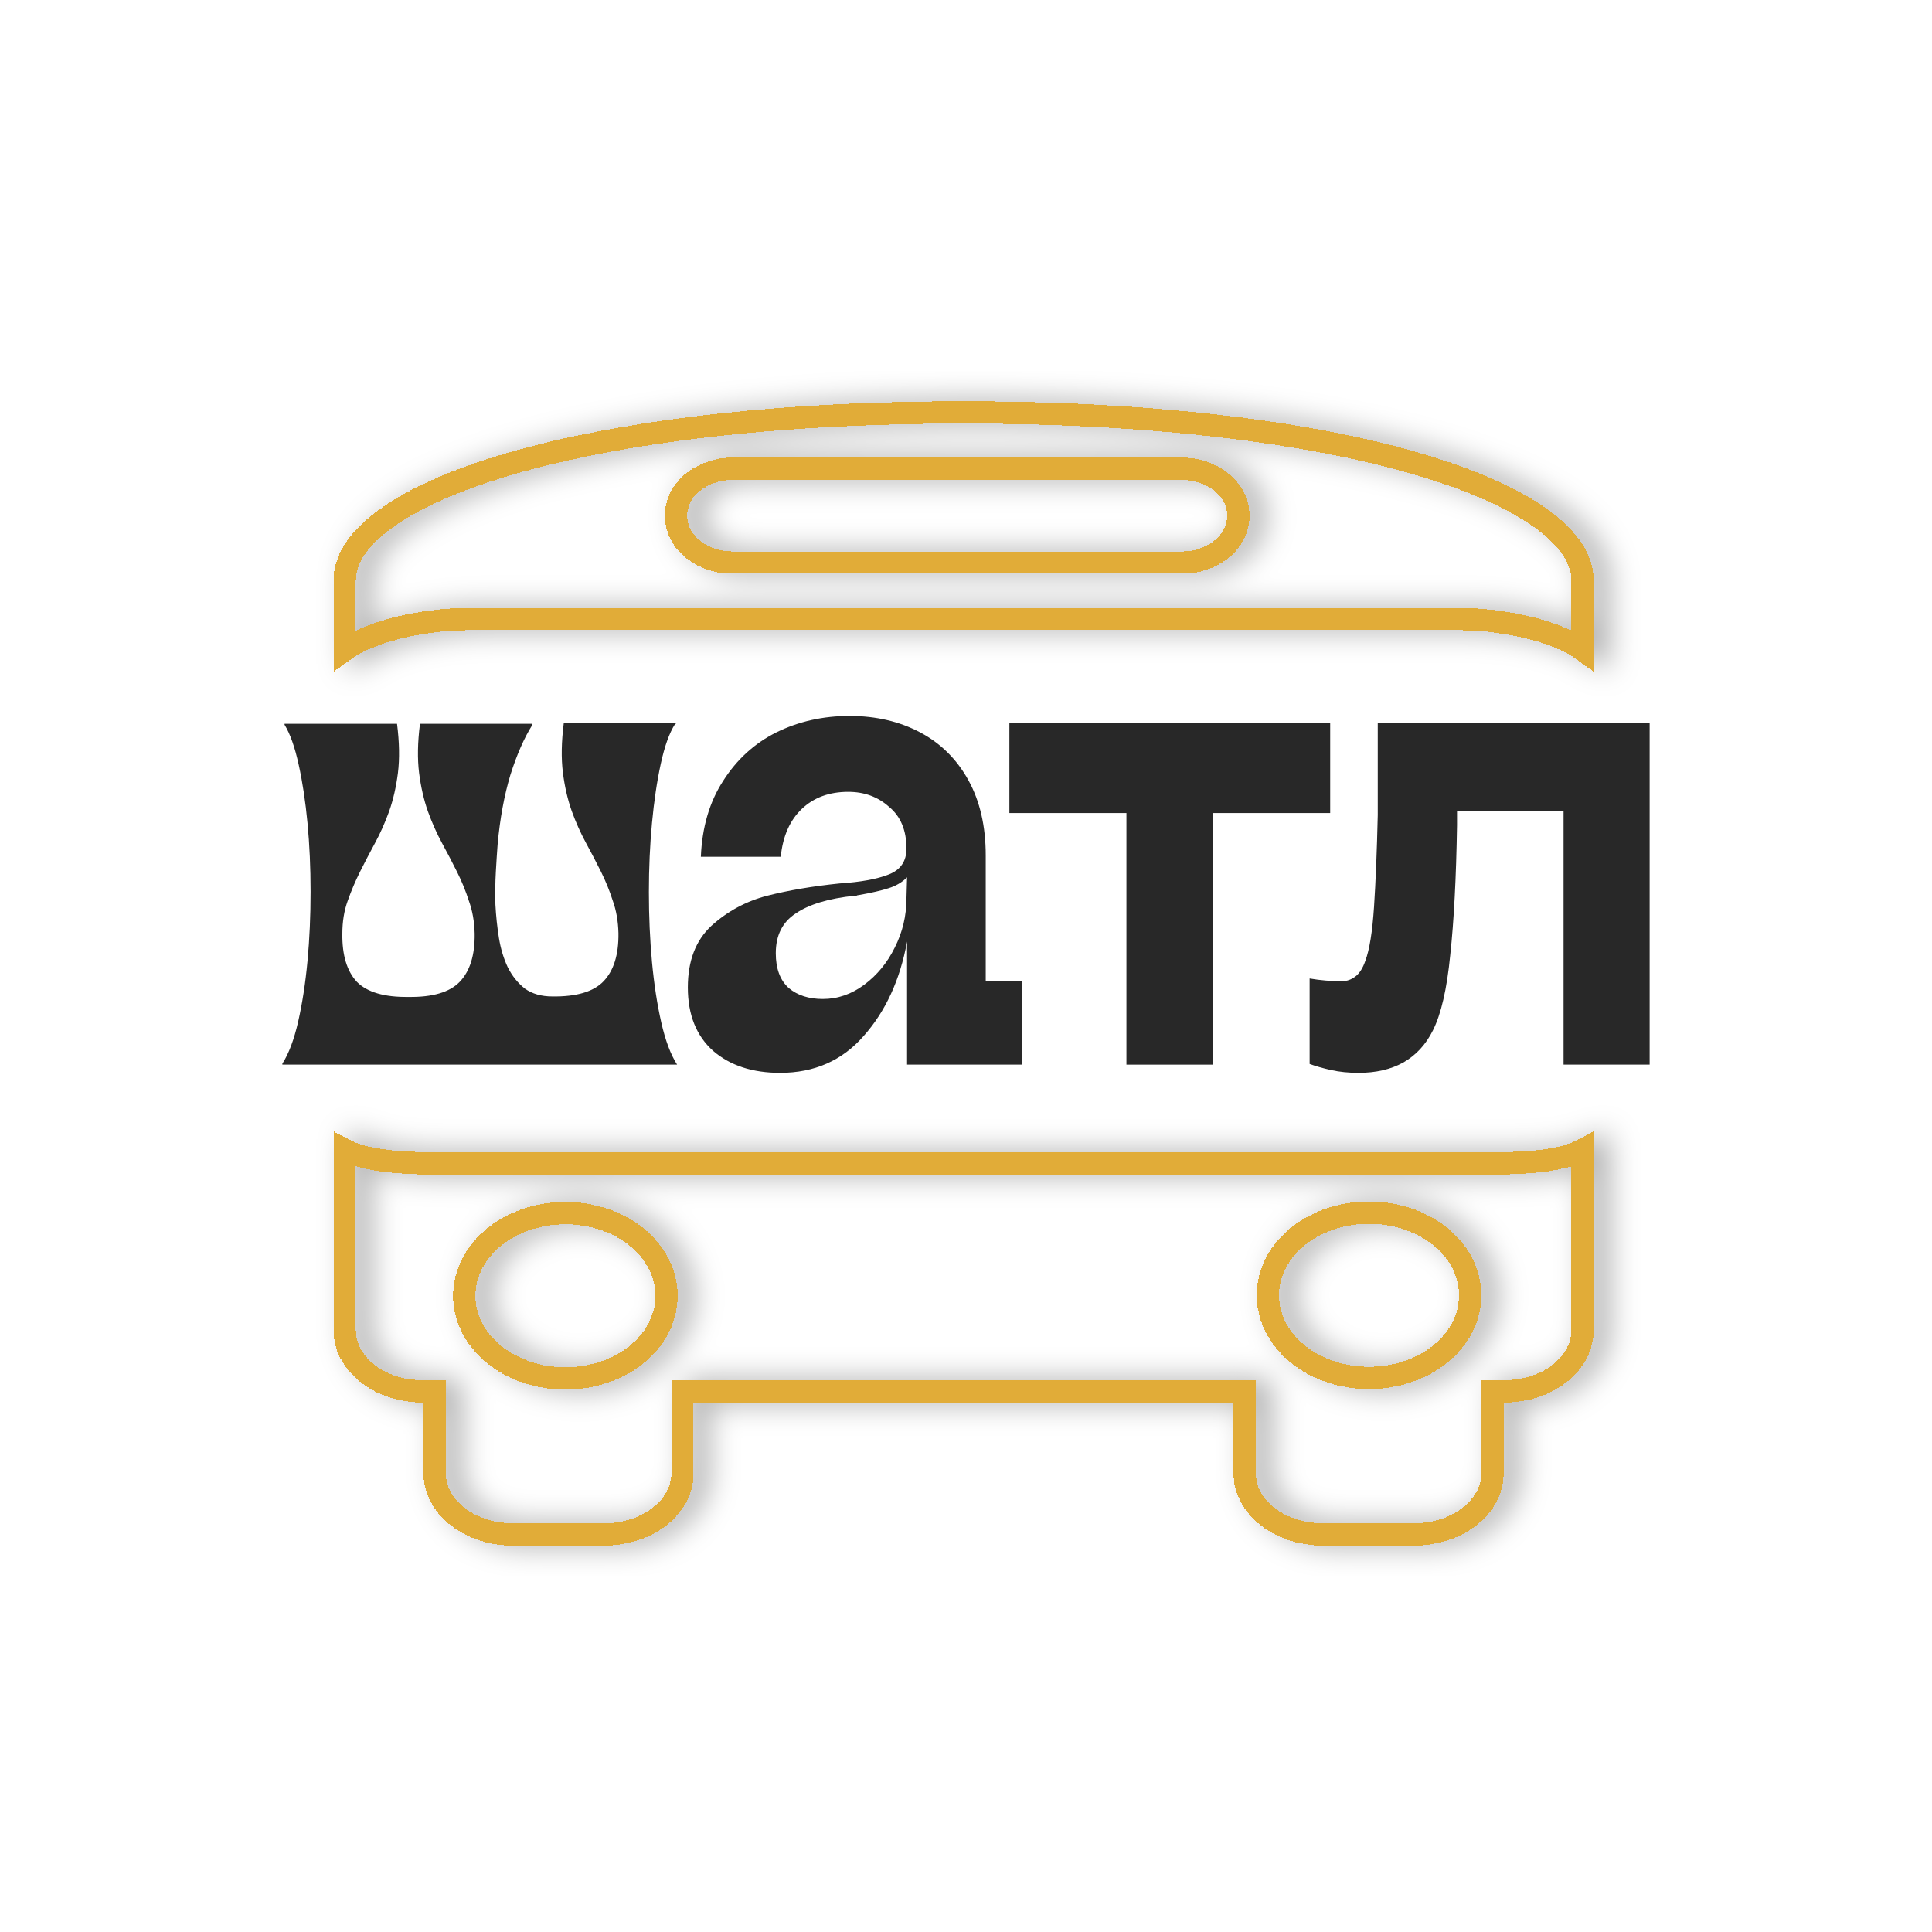
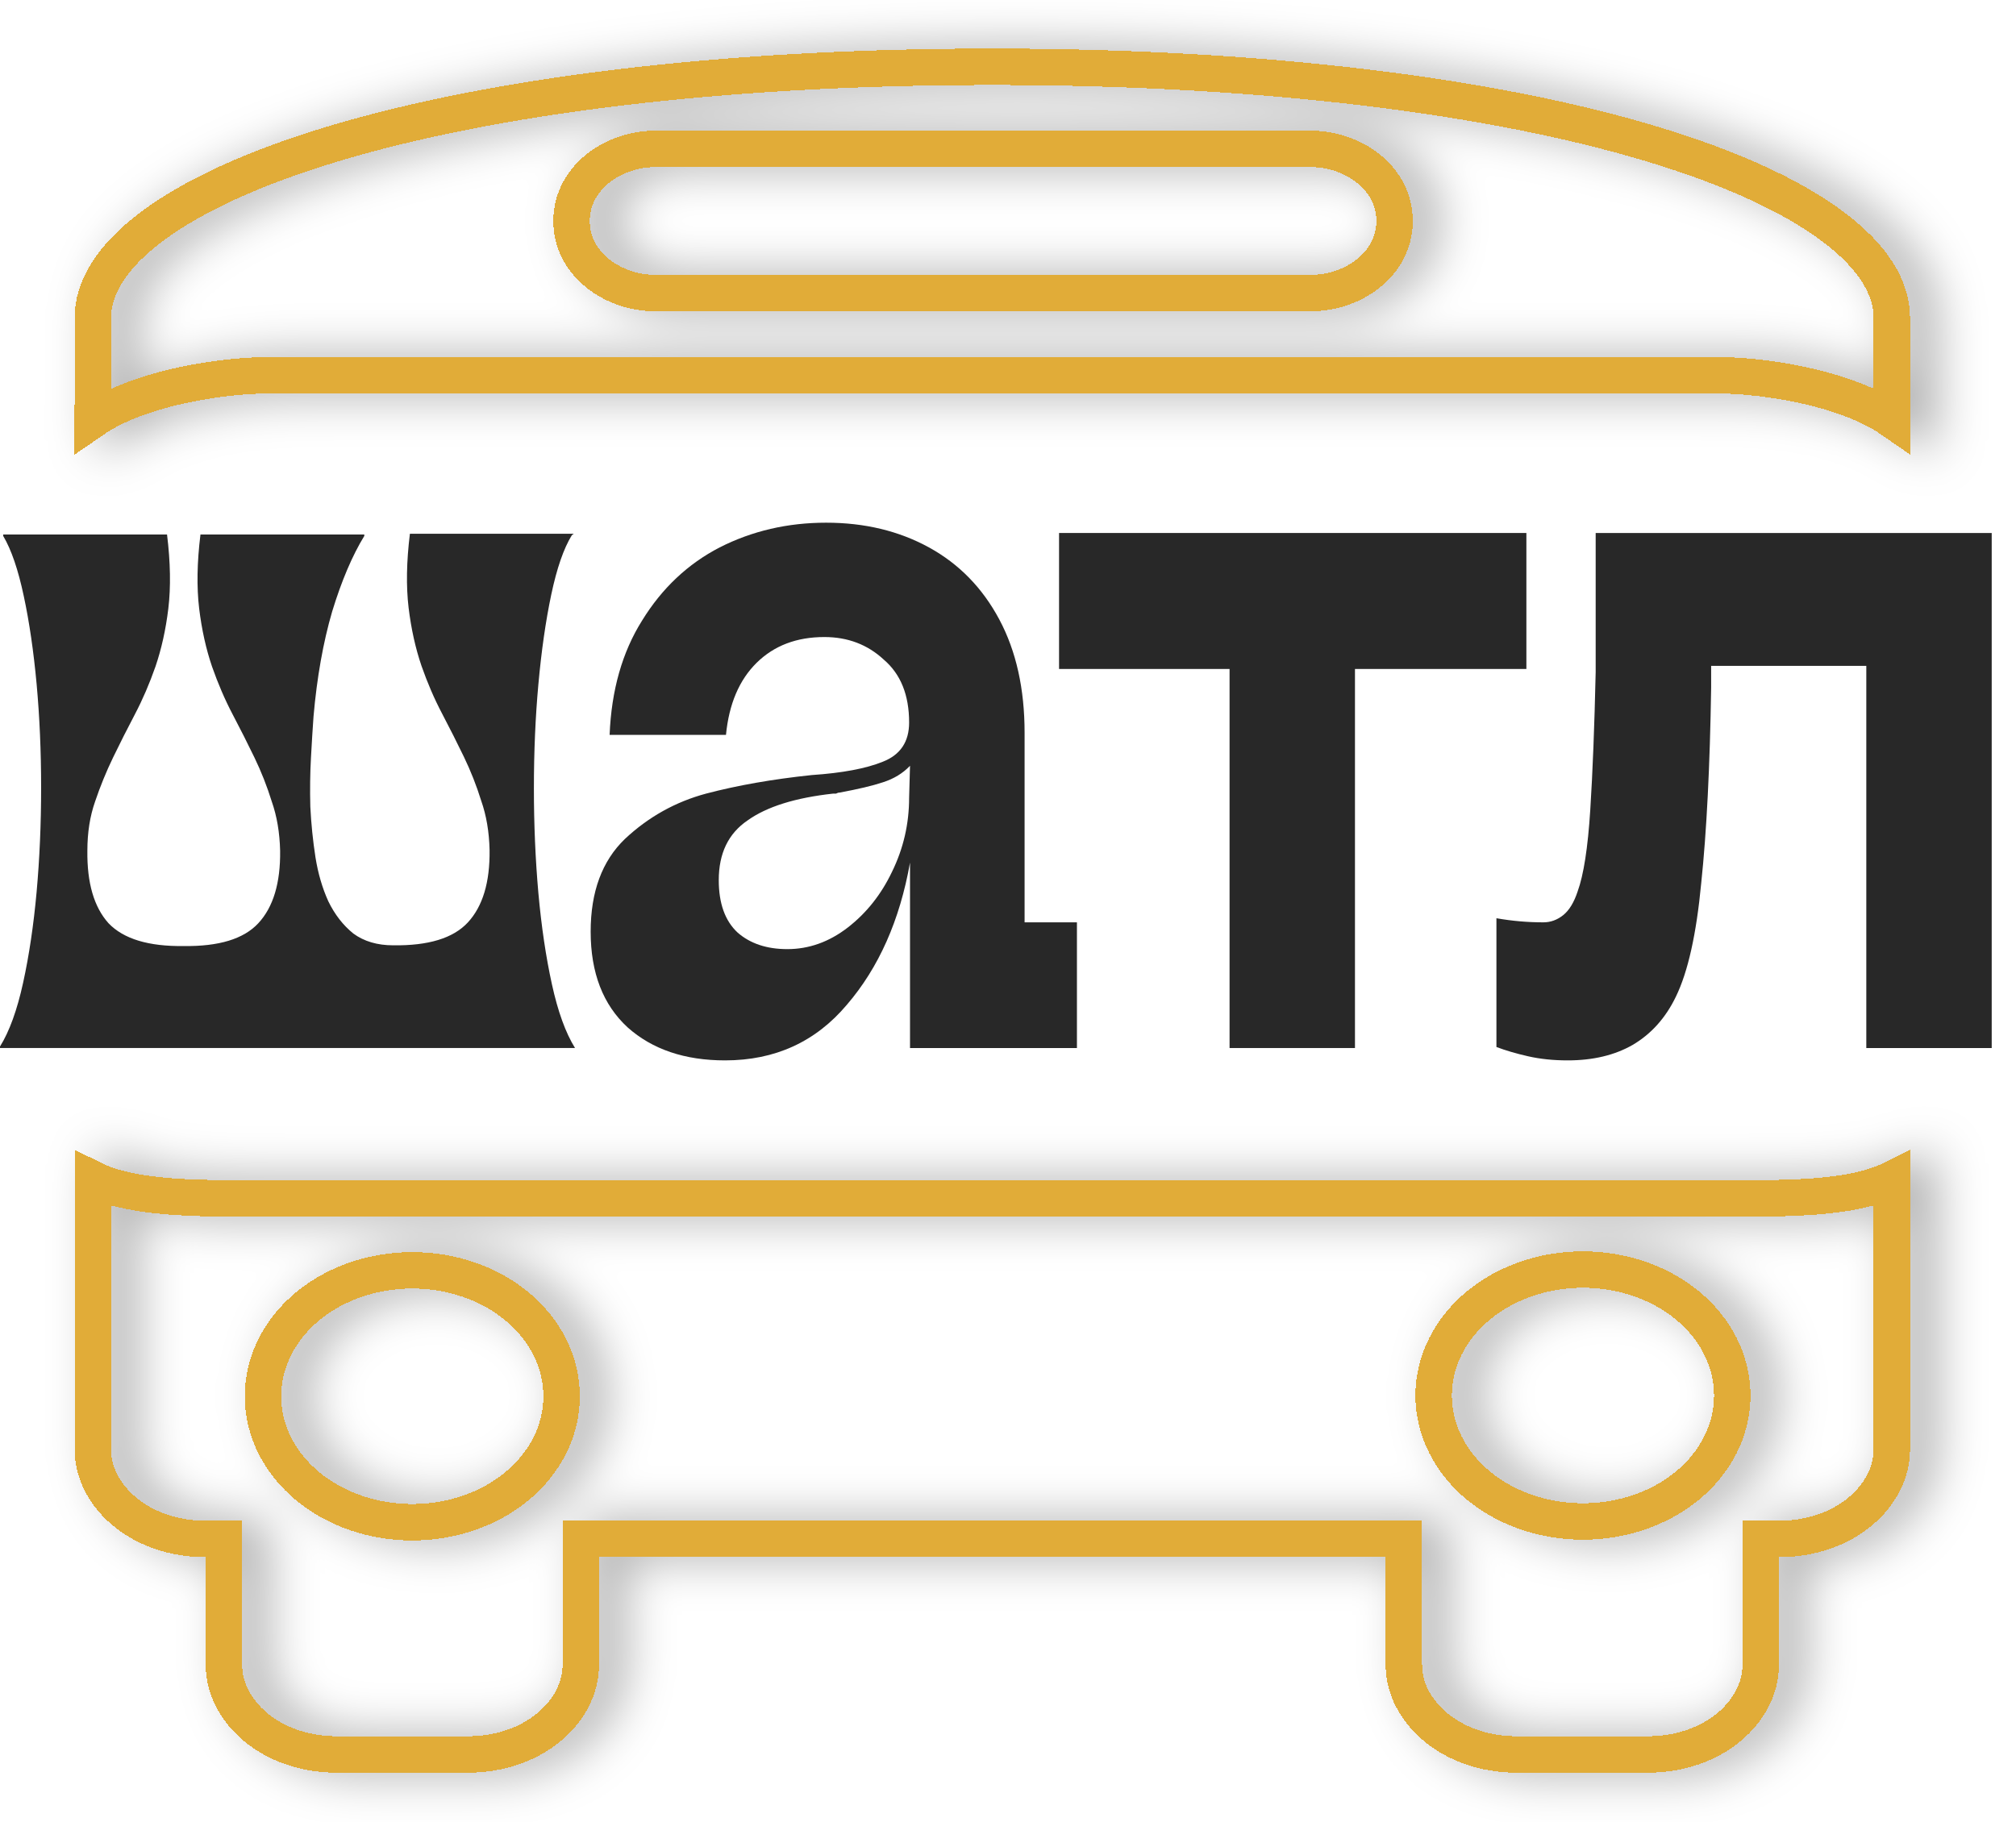
- <svg xmlns="http://www.w3.org/2000/svg" width="130" height="130" viewBox="0 0 130 130" fill="none">
-   <g filter="url(#filter0_d_2015_57)">
-     <path d="M23.196 43.737L23.196 39.031C23.196 37.693 24.036 36.295 25.934 34.916C27.823 33.543 30.646 32.28 34.314 31.209C41.641 29.07 52.162 27.75 64.837 27.75C77.512 27.75 88.033 29.07 95.361 31.209C99.029 32.28 101.851 33.543 103.74 34.916C105.639 36.295 106.478 37.693 106.478 39.031V43.729C105.834 43.267 105.037 42.903 104.2 42.617C102.265 41.956 99.918 41.65 98.175 41.65H67.865H31.561C29.818 41.65 27.456 41.956 25.507 42.616C24.657 42.904 23.848 43.272 23.196 43.737ZM23.196 89.562V77.369C23.889 77.732 24.756 77.941 25.64 78.069C27.273 78.305 29.213 78.293 30.762 78.284C31.042 78.283 31.31 78.281 31.561 78.281H67.865H98.175C98.426 78.281 98.693 78.283 98.973 78.284C100.519 78.293 102.445 78.305 104.066 78.069C104.937 77.942 105.792 77.734 106.478 77.375V89.562C106.478 91.659 104.278 93.625 101.172 93.625H100.422V94.375V99.188C100.422 101.284 98.222 103.25 95.116 103.25H89.061C85.955 103.25 83.755 101.284 83.755 99.188V94.375V93.625H83.005H46.67H45.92V94.375V99.188C45.92 101.284 43.719 103.25 40.614 103.25H34.558C31.453 103.25 29.252 101.284 29.252 99.188V94.375V93.625H28.502C25.397 93.625 23.196 91.659 23.196 89.562ZM38.044 92.753C39.801 92.753 41.511 92.2 42.793 91.181C44.08 90.158 44.85 88.729 44.85 87.19C44.85 85.652 44.08 84.223 42.793 83.2C41.511 82.181 39.801 81.628 38.044 81.628C36.288 81.628 34.578 82.181 33.296 83.2C32.009 84.223 31.239 85.652 31.239 87.19C31.239 88.729 32.009 90.158 33.296 91.181C34.578 92.2 36.288 92.753 38.044 92.753ZM92.119 92.719C93.875 92.719 95.585 92.166 96.868 91.146C98.155 90.124 98.925 88.694 98.925 87.156C98.925 85.618 98.155 84.189 96.868 83.166C95.585 82.147 93.875 81.594 92.119 81.594C90.363 81.594 88.653 82.147 87.37 83.166C86.083 84.189 85.313 85.618 85.313 87.156C85.313 88.694 86.083 90.124 87.37 91.146C88.653 92.166 90.363 92.719 92.119 92.719ZM83.326 34.7C83.326 32.811 81.458 31.544 79.549 31.544H49.269C47.36 31.544 45.492 32.811 45.492 34.7C45.492 36.589 47.36 37.856 49.269 37.856H79.549C81.458 37.856 83.326 36.589 83.326 34.7Z" stroke="#E1AC38" stroke-width="1.5" shape-rendering="crispEdges" />
+ <svg xmlns="http://www.w3.org/2000/svg" width="83" height="75" viewBox="0 0 83 75" fill="none">
+   <g filter="url(#filter0_d_2018_2)">
+     <path d="M3.821 17.293L3.822 13.094C3.822 11.875 4.559 10.601 6.238 9.339C7.911 8.082 10.415 6.921 13.679 5.935C20.197 3.967 29.564 2.75 40.855 2.75C52.146 2.75 61.513 3.967 68.031 5.935C71.294 6.921 73.799 8.082 75.472 9.339C77.15 10.601 77.888 11.875 77.888 13.094V17.285C77.332 16.9 76.666 16.592 75.973 16.347C74.236 15.734 72.132 15.45 70.569 15.45H43.554H11.195C9.632 15.45 7.515 15.734 5.766 16.347C5.062 16.593 4.385 16.904 3.821 17.293ZM3.822 59.688V48.558C4.43 48.859 5.163 49.036 5.903 49.147C7.367 49.365 9.106 49.355 10.486 49.347C10.735 49.345 10.973 49.344 11.195 49.344H43.554H70.569C70.791 49.344 71.029 49.345 71.278 49.347C72.654 49.355 74.382 49.365 75.835 49.146C76.564 49.036 77.287 48.861 77.888 48.563V59.688C77.888 61.597 75.956 63.375 73.24 63.375H72.49V64.125V68.562C72.49 70.472 70.558 72.25 67.843 72.25H62.445C59.73 72.25 57.798 70.472 57.798 68.562V64.125V63.375H57.048H24.662H23.912V64.125V68.562C23.912 70.472 21.98 72.25 19.264 72.25H13.867C11.151 72.25 9.219 70.472 9.219 68.562V64.125V63.375H8.469C5.754 63.375 3.822 61.597 3.822 59.688ZM16.974 62.688C18.562 62.688 20.108 62.17 21.267 61.217C22.43 60.261 23.122 58.929 23.122 57.5C23.122 56.072 22.43 54.739 21.267 53.783C20.108 52.83 18.562 52.313 16.974 52.313C15.386 52.313 13.84 52.83 12.681 53.783C11.518 54.739 10.827 56.072 10.827 57.5C10.827 58.929 11.518 60.261 12.681 61.217C13.84 62.17 15.386 62.688 16.974 62.688ZM65.171 62.656C66.759 62.656 68.305 62.139 69.464 61.186C70.627 60.23 71.319 58.897 71.319 57.469C71.319 56.04 70.627 54.708 69.464 53.752C68.305 52.799 66.759 52.281 65.171 52.281C63.583 52.281 62.037 52.799 60.878 53.752C59.715 54.708 59.024 56.04 59.024 57.469C59.024 58.897 59.715 60.23 60.878 61.186C62.037 62.139 63.583 62.656 65.171 62.656ZM57.416 9.1C57.416 7.335 55.722 6.131 53.967 6.131H26.979C25.225 6.131 23.53 7.335 23.53 9.1C23.53 10.865 25.225 12.069 26.979 12.069H53.967C55.722 12.069 57.416 10.865 57.416 9.1Z" stroke="#E1AC38" stroke-width="1.5" shape-rendering="crispEdges" />
  </g>
-   <path d="M19 71.636V71.57C19.435 70.893 19.791 69.943 20.068 68.72C20.345 67.497 20.553 66.143 20.692 64.658C20.83 63.172 20.899 61.622 20.899 60.005C20.899 58.389 20.83 56.849 20.692 55.386C20.553 53.923 20.355 52.612 20.098 51.455C19.841 50.275 19.524 49.38 19.148 48.768V48.703H26.716C26.874 49.948 26.894 51.051 26.776 52.012C26.657 52.951 26.459 53.813 26.182 54.6C25.905 55.364 25.588 56.074 25.232 56.729C24.876 57.385 24.54 58.029 24.223 58.662C23.907 59.296 23.63 59.951 23.392 60.628C23.155 61.283 23.036 62.015 23.036 62.823C23.016 64.265 23.343 65.346 24.015 66.067C24.708 66.765 25.865 67.104 27.488 67.082C29.11 67.104 30.258 66.765 30.93 66.067C31.623 65.346 31.959 64.265 31.939 62.823C31.92 62.015 31.791 61.283 31.553 60.628C31.336 59.951 31.069 59.296 30.752 58.662C30.436 58.029 30.099 57.385 29.743 56.729C29.387 56.074 29.07 55.364 28.794 54.6C28.517 53.813 28.319 52.951 28.2 52.012C28.081 51.051 28.101 49.948 28.259 48.703H35.827V48.768C35.273 49.642 34.779 50.767 34.343 52.143C33.928 53.519 33.641 55.08 33.483 56.828C33.443 57.352 33.403 57.963 33.364 58.662C33.324 59.361 33.314 60.093 33.334 60.857C33.374 61.622 33.453 62.375 33.572 63.118C33.69 63.839 33.888 64.494 34.165 65.084C34.462 65.673 34.848 66.154 35.323 66.525C35.817 66.875 36.431 67.049 37.163 67.049C38.785 67.071 39.932 66.733 40.605 66.034C41.298 65.313 41.634 64.232 41.614 62.79C41.594 61.982 41.466 61.251 41.228 60.595C41.011 59.918 40.744 59.263 40.427 58.63C40.111 57.996 39.774 57.352 39.418 56.697C39.062 56.041 38.745 55.331 38.468 54.567C38.191 53.781 37.993 52.918 37.875 51.979C37.756 51.018 37.776 49.915 37.934 48.67H45.502L45.413 48.735C45.037 49.325 44.72 50.21 44.463 51.389C44.206 52.569 44.008 53.901 43.87 55.386C43.731 56.849 43.662 58.4 43.662 60.038C43.662 61.654 43.731 63.216 43.87 64.723C44.008 66.208 44.216 67.563 44.493 68.786C44.77 70.009 45.126 70.959 45.561 71.636H19Z" fill="#282828" />
-   <path d="M52.493 72.189C50.631 72.189 49.131 71.698 47.992 70.717C46.853 69.704 46.283 68.278 46.283 66.438C46.283 64.659 46.811 63.279 47.867 62.298C48.95 61.317 50.201 60.642 51.617 60.274C53.062 59.906 54.687 59.63 56.493 59.446C57.91 59.354 59.007 59.154 59.785 58.848C60.591 58.541 60.994 57.958 60.994 57.1C60.994 55.873 60.605 54.938 59.827 54.294C59.077 53.619 58.16 53.281 57.077 53.281C55.798 53.281 54.757 53.665 53.951 54.431C53.145 55.198 52.673 56.272 52.534 57.652H47.159C47.242 55.658 47.742 53.956 48.659 52.545C49.575 51.104 50.77 50.015 52.242 49.279C53.743 48.543 55.382 48.175 57.16 48.175C58.938 48.175 60.521 48.543 61.91 49.279C63.3 50.015 64.383 51.089 65.161 52.499C65.939 53.91 66.328 55.597 66.328 57.56V66.024H68.745V71.637H61.035V63.356C60.563 65.932 59.591 68.048 58.118 69.704C56.674 71.361 54.798 72.189 52.493 72.189ZM55.368 67.22C56.368 67.22 57.299 66.898 58.16 66.254C59.021 65.61 59.702 64.782 60.202 63.77C60.73 62.727 60.994 61.623 60.994 60.458L61.035 59.032C60.702 59.369 60.285 59.614 59.785 59.768C59.313 59.921 58.646 60.075 57.785 60.228C57.729 60.228 57.674 60.243 57.618 60.274C57.563 60.274 57.521 60.274 57.493 60.274C55.743 60.458 54.423 60.857 53.534 61.47C52.645 62.053 52.201 62.942 52.201 64.138C52.201 65.181 52.493 65.963 53.076 66.484C53.659 66.975 54.423 67.22 55.368 67.22Z" fill="#282828" />
-   <path d="M75.795 71.637V54.708H67.919V48.635H89.505V54.708H81.588V71.637H75.795Z" fill="#282828" />
-   <path d="M91.414 72.189C90.747 72.189 90.136 72.127 89.581 72.005C89.025 71.882 88.539 71.744 88.122 71.591V65.84C88.483 65.902 88.844 65.948 89.206 65.978C89.567 66.009 89.928 66.024 90.289 66.024C90.622 66.024 90.928 65.917 91.206 65.702C91.484 65.488 91.706 65.135 91.873 64.644C92.15 63.908 92.345 62.697 92.456 61.01C92.567 59.323 92.65 57.268 92.706 54.846C92.706 54.447 92.706 54.048 92.706 53.649C92.706 53.22 92.706 52.806 92.706 52.407V48.635H111V71.637H105.208V54.569H98.04V55.535C97.984 59.062 97.832 61.976 97.582 64.276C97.359 66.546 96.971 68.232 96.415 69.337C95.943 70.287 95.276 71.008 94.415 71.499C93.581 71.959 92.581 72.189 91.414 72.189Z" fill="#282828" />
+   <path d="M0 43.158V43.097C0.388 42.473 0.705 41.597 0.952 40.469C1.199 39.342 1.384 38.093 1.508 36.723C1.631 35.354 1.693 33.924 1.693 32.434C1.693 30.943 1.631 29.524 1.508 28.174C1.384 26.825 1.208 25.617 0.979 24.549C0.749 23.462 0.467 22.636 0.132 22.072V22.012H6.877C7.018 23.16 7.036 24.177 6.93 25.063C6.825 25.929 6.648 26.724 6.401 27.449C6.154 28.154 5.872 28.809 5.555 29.413C5.237 30.017 4.938 30.611 4.655 31.195C4.373 31.779 4.126 32.383 3.915 33.008C3.703 33.612 3.597 34.287 3.597 35.032C3.58 36.361 3.871 37.358 4.47 38.022C5.088 38.667 6.119 38.979 7.565 38.959C9.011 38.979 10.034 38.667 10.633 38.022C11.251 37.358 11.55 36.361 11.533 35.032C11.515 34.287 11.401 33.612 11.189 33.008C10.995 32.383 10.757 31.779 10.475 31.195C10.193 30.611 9.893 30.017 9.575 29.413C9.258 28.809 8.976 28.154 8.729 27.449C8.482 26.724 8.306 25.929 8.2 25.063C8.094 24.177 8.112 23.16 8.253 22.012H14.998V22.072C14.504 22.878 14.063 23.915 13.675 25.184C13.305 26.452 13.049 27.892 12.908 29.503C12.873 29.987 12.838 30.551 12.803 31.195C12.767 31.84 12.758 32.514 12.776 33.219C12.811 33.924 12.882 34.619 12.988 35.304C13.094 35.968 13.27 36.572 13.517 37.116C13.781 37.66 14.125 38.103 14.548 38.445C14.989 38.768 15.536 38.929 16.188 38.929C17.634 38.949 18.657 38.637 19.257 37.992C19.874 37.328 20.174 36.331 20.156 35.002C20.139 34.256 20.024 33.582 19.812 32.977C19.618 32.353 19.38 31.749 19.098 31.165C18.816 30.581 18.516 29.987 18.199 29.383C17.881 28.779 17.599 28.124 17.352 27.419C17.105 26.694 16.929 25.898 16.823 25.033C16.717 24.146 16.735 23.129 16.876 21.981H23.621L23.542 22.042C23.207 22.586 22.925 23.401 22.695 24.489C22.466 25.576 22.29 26.805 22.166 28.174C22.043 29.524 21.981 30.953 21.981 32.464C21.981 33.954 22.043 35.394 22.166 36.784C22.29 38.153 22.475 39.402 22.722 40.53C22.969 41.658 23.286 42.534 23.674 43.158H0Z" fill="#282828" />
+   <path d="M29.852 43.668C28.193 43.668 26.856 43.215 25.841 42.31C24.826 41.377 24.318 40.062 24.318 38.365C24.318 36.725 24.788 35.453 25.729 34.548C26.695 33.643 27.809 33.02 29.072 32.681C30.36 32.342 31.808 32.087 33.418 31.918C34.681 31.833 35.659 31.649 36.352 31.366C37.07 31.083 37.429 30.546 37.429 29.754C37.429 28.623 37.083 27.761 36.389 27.167C35.721 26.545 34.904 26.234 33.938 26.234C32.799 26.234 31.87 26.587 31.152 27.294C30.434 28.001 30.013 28.991 29.889 30.263H25.098C25.172 28.425 25.618 26.856 26.435 25.555C27.252 24.226 28.317 23.222 29.629 22.543C30.966 21.864 32.427 21.525 34.012 21.525C35.597 21.525 37.008 21.864 38.246 22.543C39.484 23.222 40.45 24.212 41.143 25.512C41.837 26.813 42.183 28.369 42.183 30.178V37.983H44.338V43.159H37.466V35.523C37.045 37.899 36.179 39.85 34.866 41.377C33.579 42.904 31.907 43.668 29.852 43.668ZM32.415 39.086C33.306 39.086 34.136 38.789 34.904 38.196C35.671 37.602 36.278 36.838 36.723 35.905C37.194 34.944 37.429 33.925 37.429 32.851L37.466 31.536C37.169 31.847 36.798 32.073 36.352 32.215C35.931 32.356 35.337 32.497 34.569 32.639C34.52 32.639 34.47 32.653 34.421 32.681C34.371 32.681 34.334 32.681 34.309 32.681C32.749 32.851 31.573 33.218 30.781 33.784C29.988 34.321 29.592 35.142 29.592 36.244C29.592 37.206 29.852 37.927 30.372 38.408C30.892 38.86 31.573 39.086 32.415 39.086Z" fill="#282828" />
+   <path d="M50.622 43.159V27.549H43.602V21.949H62.842V27.549H55.785V43.159H50.622Z" fill="#282828" />
+   <path d="M64.543 43.668C63.949 43.668 63.404 43.611 62.909 43.498C62.414 43.385 61.98 43.258 61.609 43.116V37.814C61.931 37.87 62.253 37.913 62.575 37.941C62.897 37.969 63.218 37.983 63.54 37.983C63.837 37.983 64.11 37.885 64.357 37.687C64.605 37.489 64.803 37.163 64.952 36.711C65.199 36.032 65.373 34.915 65.472 33.36C65.571 31.805 65.645 29.91 65.695 27.676C65.695 27.308 65.695 26.941 65.695 26.573C65.695 26.177 65.695 25.795 65.695 25.428V21.949H82V43.159H76.837V27.421H70.449V28.312C70.399 31.564 70.263 34.251 70.04 36.372C69.842 38.464 69.495 40.02 69 41.038C68.579 41.914 67.985 42.579 67.217 43.031C66.475 43.456 65.583 43.668 64.543 43.668Z" fill="#282828" />
  <defs>
-     <filter id="filter0_d_2015_57" x="19.957" y="25" width="91.759" height="81" filterUnits="userSpaceOnUse" color-interpolation-filters="sRGB">
+     <filter id="filter0_d_2018_2" x="0.745" y="0" width="82.22" height="75" filterUnits="userSpaceOnUse" color-interpolation-filters="sRGB">
      <feFlood flood-opacity="0" result="BackgroundImageFix" />
      <feColorMatrix in="SourceAlpha" type="matrix" values="0 0 0 0 0 0 0 0 0 0 0 0 0 0 0 0 0 0 127 0" result="hardAlpha" />
      <feOffset dx="1" />
      <feGaussianBlur stdDeviation="1" />
      <feComposite in2="hardAlpha" operator="out" />
      <feColorMatrix type="matrix" values="0 0 0 0 0 0 0 0 0 0 0 0 0 0 0 0 0 0 0.35 0" />
-       <feBlend mode="normal" in2="BackgroundImageFix" result="effect1_dropShadow_2015_57" />
-       <feBlend mode="normal" in="SourceGraphic" in2="effect1_dropShadow_2015_57" result="shape" />
+       <feBlend mode="normal" in2="BackgroundImageFix" result="effect1_dropShadow_2018_2" />
+       <feBlend mode="normal" in="SourceGraphic" in2="effect1_dropShadow_2018_2" result="shape" />
    </filter>
  </defs>
</svg>
